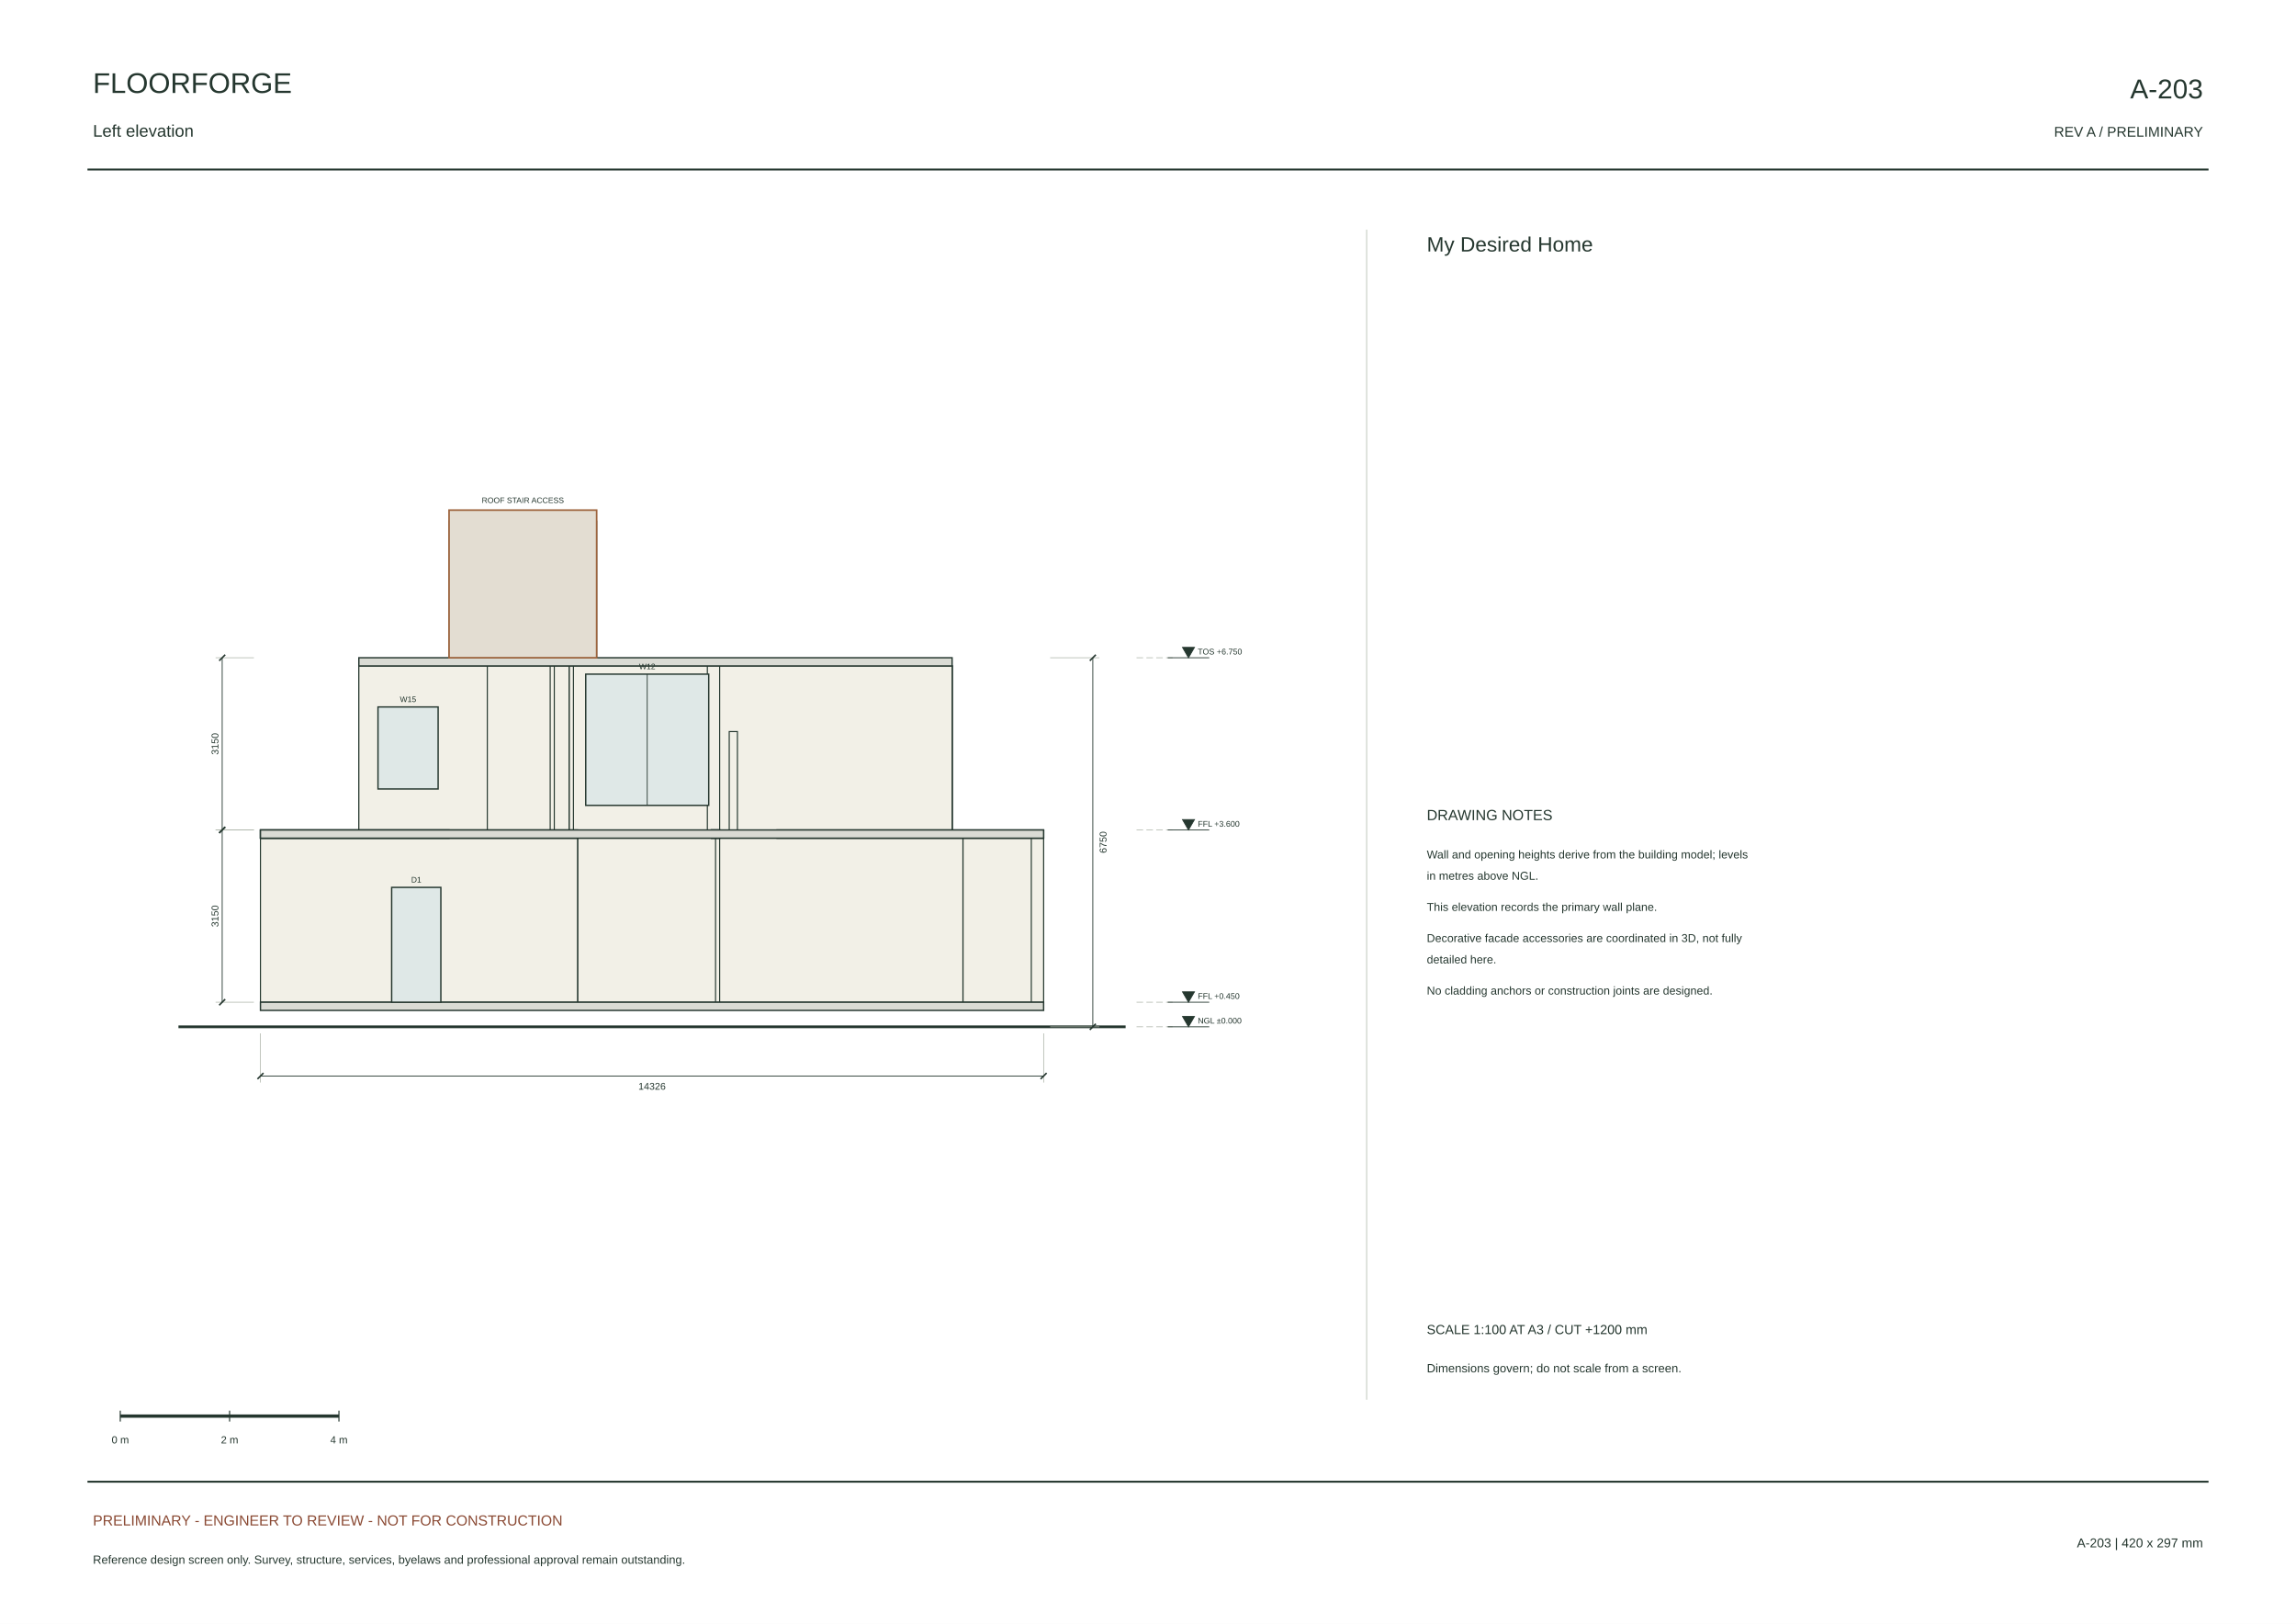
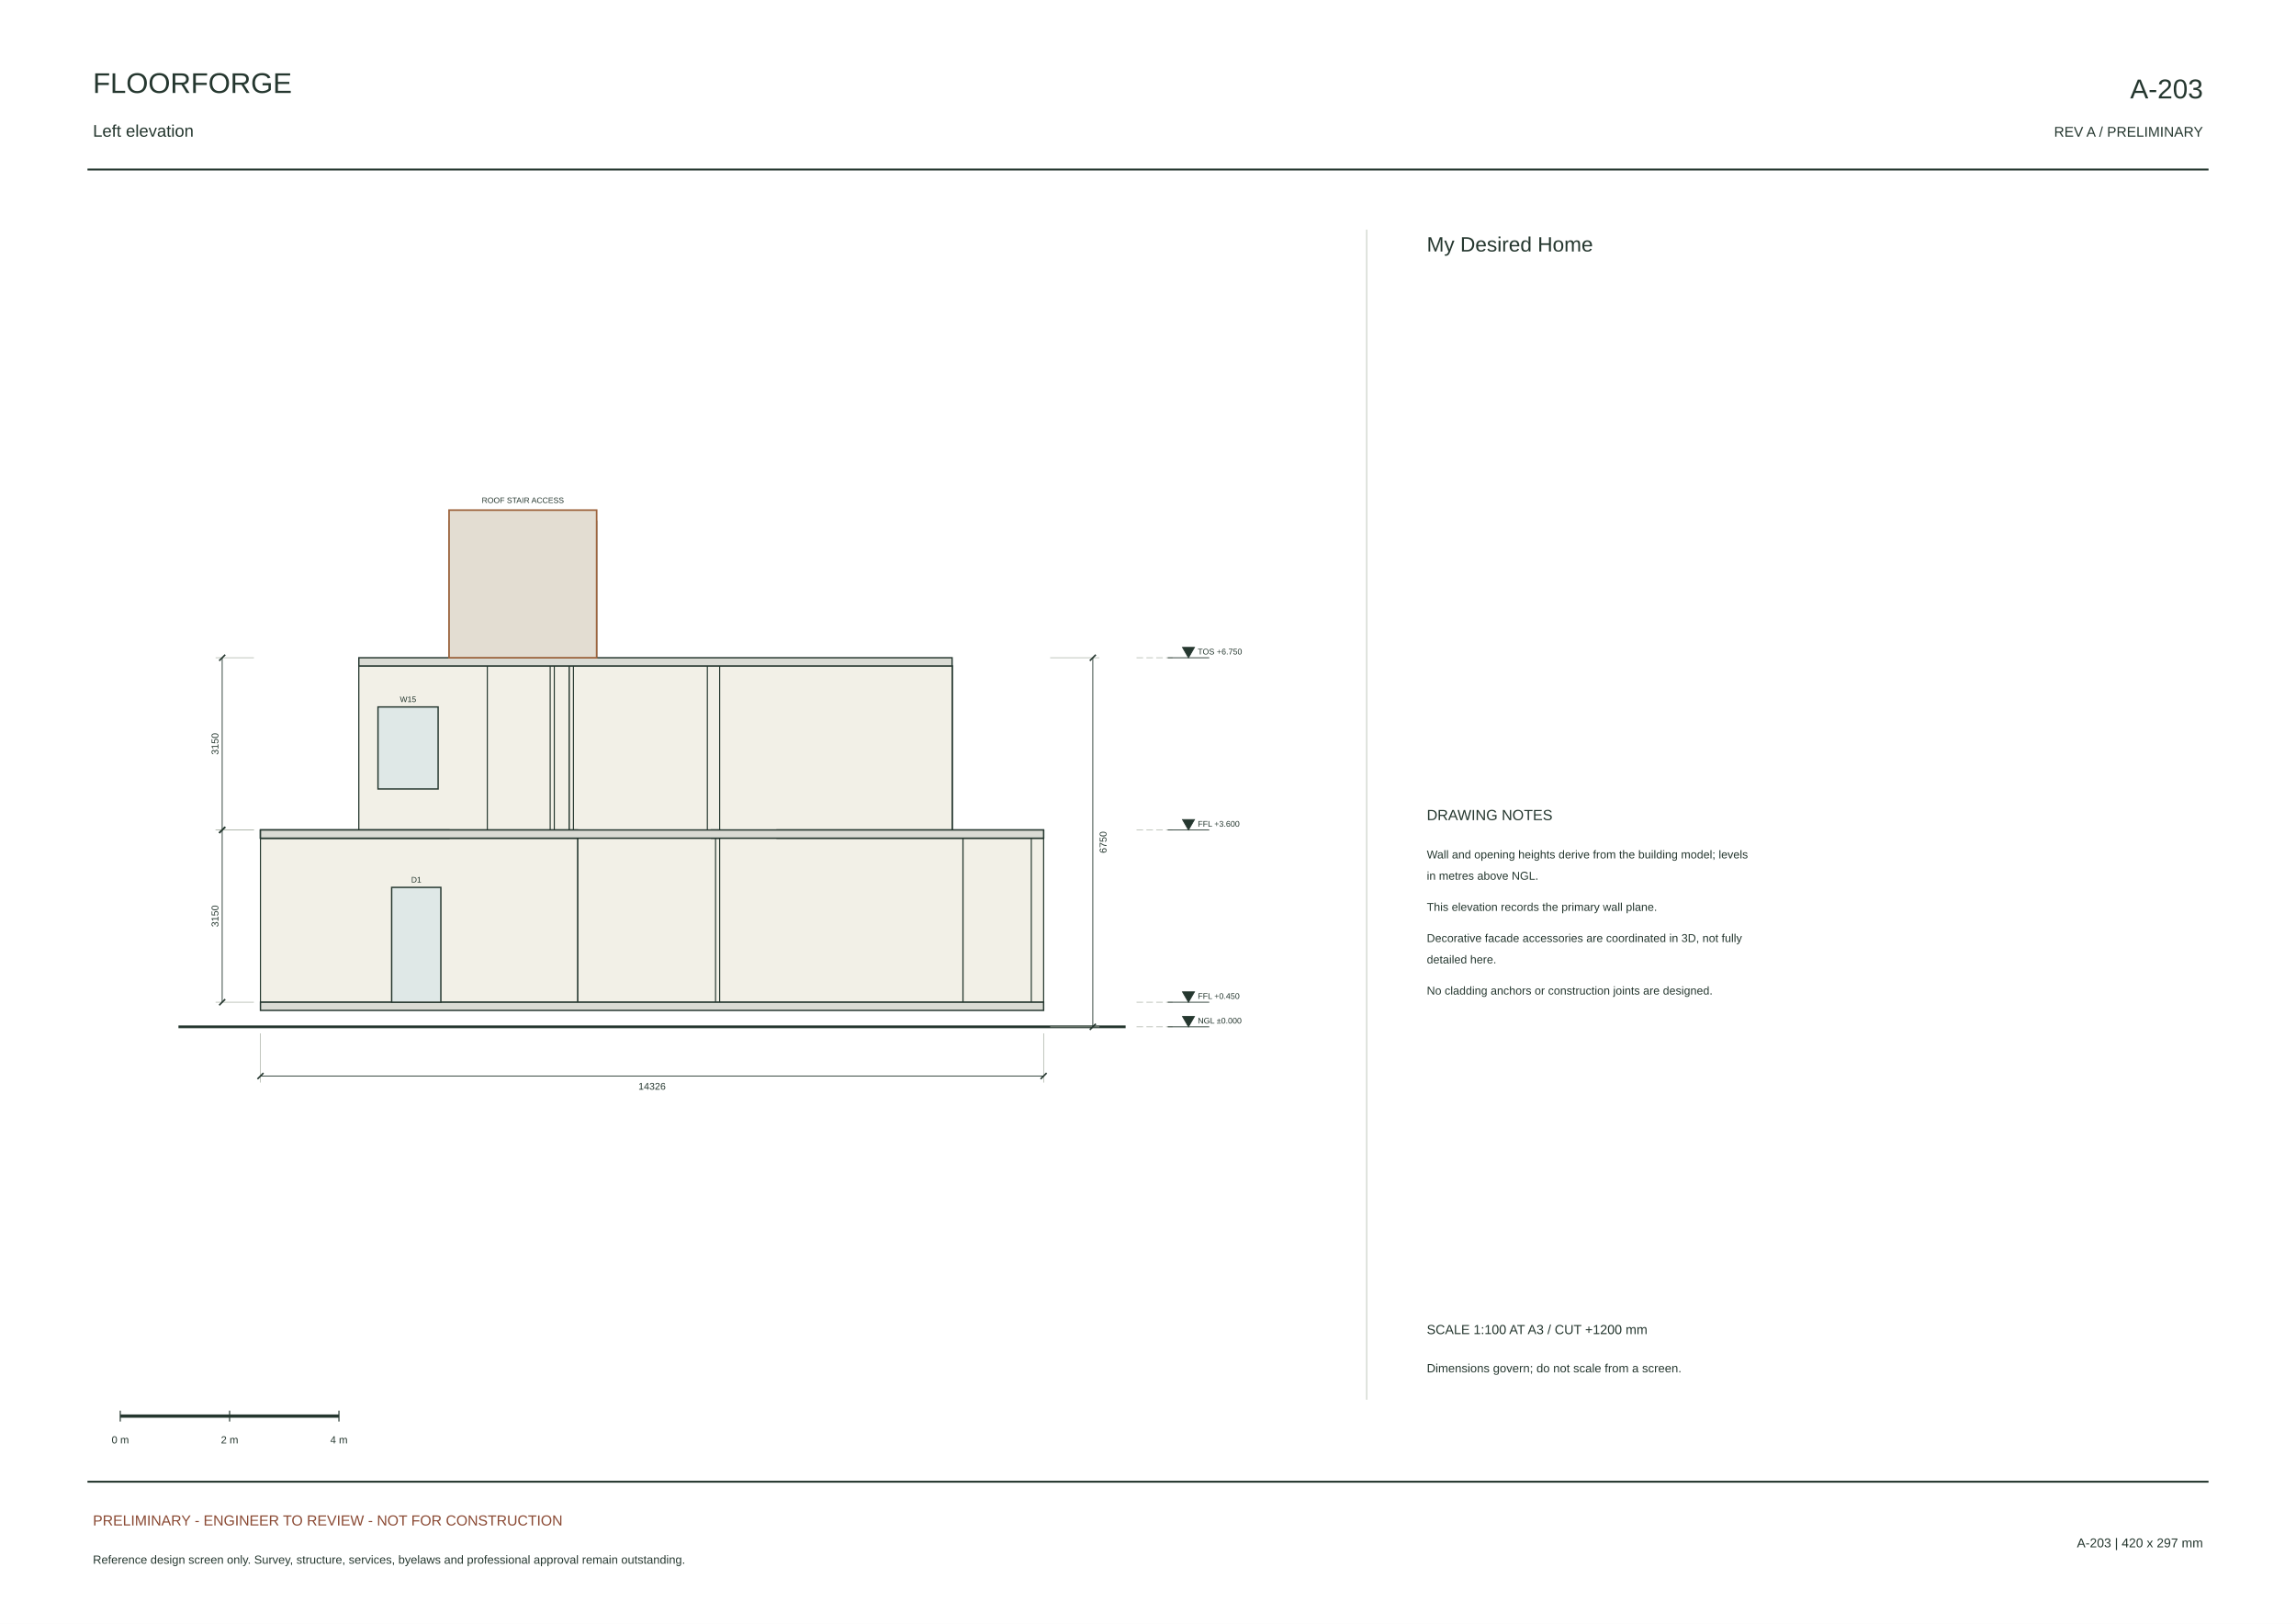
<svg xmlns="http://www.w3.org/2000/svg" width="420mm" height="297mm" viewBox="0 0 420 297">
  <rect width="420" height="297" fill="white" />
  <g font-family="Arial,Helvetica,sans-serif">
    <path d="M 16 31 H 404 M 16 271 H 404" stroke="#25372f" stroke-width=".35" />
    <text x="17" y="17" fill="#25372f" font-size="5.2" text-anchor="start">FLOORFORGE</text>
    <text x="17" y="25" fill="#25372f" font-size="3.1" text-anchor="start">Left elevation</text>
    <text x="403" y="18" fill="#25372f" font-size="5" text-anchor="end">A-203</text>
    <text x="403" y="25" fill="#25372f" font-size="2.6" text-anchor="end">REV A / PRELIMINARY</text>
    <polygon points="82.145,183.3 124.145,183.3 124.145,153.3 82.145,153.3" fill="#f2f0e7" stroke="#25372f" stroke-width="0.2" />
    <polygon points="82.145,183.3 83.645,183.3 83.645,153.3 82.145,153.3" fill="#f2f0e7" stroke="#25372f" stroke-width="0.2" />
    <polygon points="82.145,183.3 83.645,183.3 83.645,153.3 82.145,153.3" fill="#f2f0e7" stroke="#25372f" stroke-width="0.2" />
    <polygon points="82.145,183.3 83.645,183.3 83.645,153.3 82.145,153.3" fill="#f2f0e7" stroke="#25372f" stroke-width="0.2" />
    <polygon points="122.645,183.3 181.905,183.3 181.905,153.3 122.645,153.3" fill="#f2f0e7" stroke="#25372f" stroke-width="0.2" />
    <polygon points="122.645,183.3 124.145,183.3 124.145,153.3 122.645,153.3" fill="#f2f0e7" stroke="#25372f" stroke-width="0.2" />
    <polygon points="180.405,183.3 181.905,183.3 181.905,153.3 180.405,153.3" fill="#f2f0e7" stroke="#25372f" stroke-width="0.2" />
    <polygon points="180.405,183.3 181.905,183.3 181.905,153.3 180.405,153.3" fill="#f2f0e7" stroke="#25372f" stroke-width="0.2" />
    <polygon points="47.645,183.3 69.145,183.3 69.145,153.3 47.645,153.3" fill="#f2f0e7" stroke="#25372f" stroke-width="0.2" />
    <polygon points="47.645,183.3 49.145,183.3 49.145,153.3 47.645,153.3" fill="#f2f0e7" stroke="#25372f" stroke-width="0.2" />
    <polygon points="67.645,183.3 69.145,183.3 69.145,153.3 67.645,153.3" fill="#f2f0e7" stroke="#25372f" stroke-width="0.2" />
    <polygon points="67.645,183.3 69.145,183.3 69.145,153.3 67.645,153.3" fill="#f2f0e7" stroke="#25372f" stroke-width="0.2" />
    <polygon points="67.645,183.3 69.145,183.3 69.145,153.3 67.645,153.3" fill="#f2f0e7" stroke="#25372f" stroke-width="0.2" />
    <polygon points="47.645,183.3 69.145,183.3 69.145,153.3 47.645,153.3" fill="#f2f0e7" stroke="#25372f" stroke-width="0.2" />
    <polygon points="47.645,183.3 49.145,183.3 49.145,153.3 47.645,153.3" fill="#f2f0e7" stroke="#25372f" stroke-width="0.2" />
    <polygon points="67.645,183.3 69.895,183.3 69.895,153.3 67.645,153.3" fill="#f2f0e7" stroke="#25372f" stroke-width="0.2" />
    <polygon points="68.395,183.3 82.895,183.3 82.895,153.3 68.395,153.3" fill="#f2f0e7" stroke="#25372f" stroke-width="0.2" />
    <polygon points="81.395,183.3 83.645,183.3 83.645,153.3 81.395,153.3" fill="#f2f0e7" stroke="#25372f" stroke-width="0.2" />
    <polygon points="82.145,183.3 83.645,183.3 83.645,153.3 82.145,153.3" fill="#f2f0e7" stroke="#25372f" stroke-width="0.2" />
    <polygon points="164.145,183.3 181.905,183.3 181.905,153.3 164.145,153.3" fill="#f2f0e7" stroke="#25372f" stroke-width="0.2" />
    <polygon points="164.145,183.3 165.645,183.3 165.645,153.3 164.145,153.3" fill="#f2f0e7" stroke="#25372f" stroke-width="0.2" />
    <polygon points="180.405,183.3 182.655,183.3 182.655,153.3 180.405,153.3" fill="#f2f0e7" stroke="#25372f" stroke-width="0.2" />
    <polygon points="181.155,183.3 190.905,183.3 190.905,153.3 181.155,153.3" fill="#f2f0e7" stroke="#25372f" stroke-width="0.2" />
    <polygon points="189.405,183.3 190.905,183.3 190.905,153.3 189.405,153.3" fill="#f2f0e7" stroke="#25372f" stroke-width="0.2" />
    <polygon points="82.145,183.3 124.145,183.3 124.145,153.3 82.145,153.3" fill="#f2f0e7" stroke="#25372f" stroke-width="0.2" />
    <polygon points="82.145,183.3 83.645,183.3 83.645,153.3 82.145,153.3" fill="#f2f0e7" stroke="#25372f" stroke-width="0.2" />
    <polygon points="122.645,183.3 124.145,183.3 124.145,153.3 122.645,153.3" fill="#f2f0e7" stroke="#25372f" stroke-width="0.2" />
    <polygon points="122.645,183.3 133.145,183.3 133.145,153.3 122.645,153.3" fill="#f2f0e7" stroke="#25372f" stroke-width="0.2" />
    <polygon points="131.645,183.3 133.895,183.3 133.895,153.3 131.645,153.3" fill="#f2f0e7" stroke="#25372f" stroke-width="0.2" />
    <polygon points="132.395,183.3 142.895,183.3 142.895,153.3 132.395,153.3" fill="#f2f0e7" stroke="#25372f" stroke-width="0.2" />
    <polygon points="141.395,183.3 165.645,183.3 165.645,153.3 141.395,153.3" fill="#f2f0e7" stroke="#25372f" stroke-width="0.2" />
    <polygon points="131.645,183.3 133.145,183.3 133.145,153.3 131.645,153.3" fill="#f2f0e7" stroke="#25372f" stroke-width="0.2" />
    <polygon points="131.645,183.3 133.145,183.3 133.145,153.3 131.645,153.3" fill="#f2f0e7" stroke="#25372f" stroke-width="0.2" />
    <polygon points="131.645,183.3 133.145,183.3 133.145,153.3 131.645,153.3" fill="#f2f0e7" stroke="#25372f" stroke-width="0.2" />
    <polygon points="131.645,183.3 133.145,183.3 133.145,153.3 131.645,153.3" fill="#f2f0e7" stroke="#25372f" stroke-width="0.2" />
    <polygon points="164.145,183.3 165.645,183.3 165.645,153.3 164.145,153.3" fill="#f2f0e7" stroke="#25372f" stroke-width="0.2" />
    <polygon points="142.145,183.3 158.145,183.3 158.145,153.3 142.145,153.3" fill="#f2f0e7" stroke="#25372f" stroke-width="0.2" />
    <polygon points="142.145,183.3 143.645,183.3 143.645,153.3 142.145,153.3" fill="#f2f0e7" stroke="#25372f" stroke-width="0.2" />
    <polygon points="142.145,183.3 143.645,183.3 143.645,153.3 142.145,153.3" fill="#f2f0e7" stroke="#25372f" stroke-width="0.2" />
    <polygon points="142.145,183.3 143.645,183.3 143.645,153.3 142.145,153.3" fill="#f2f0e7" stroke="#25372f" stroke-width="0.2" />
    <polygon points="156.645,183.3 165.645,183.3 165.645,153.3 156.645,153.3" fill="#f2f0e7" stroke="#25372f" stroke-width="0.2" />
    <polygon points="156.645,183.3 158.145,183.3 158.145,153.3 156.645,153.3" fill="#f2f0e7" stroke="#25372f" stroke-width="0.2" />
    <polygon points="164.145,183.3 190.905,183.3 190.905,153.3 164.145,153.3" fill="#f2f0e7" stroke="#25372f" stroke-width="0.2" />
    <polygon points="189.405,183.3 190.905,183.3 190.905,153.3 189.405,153.3" fill="#f2f0e7" stroke="#25372f" stroke-width="0.2" />
    <polygon points="47.645,183.3 67.145,183.3 67.145,153.3 47.645,153.3" fill="#f2f0e7" stroke="#25372f" stroke-width="0.2" />
    <polygon points="47.645,183.3 49.145,183.3 49.145,153.3 47.645,153.3" fill="#f2f0e7" stroke="#25372f" stroke-width="0.2" />
    <polygon points="65.645,183.3 83.645,183.3 83.645,153.3 65.645,153.3" fill="#f2f0e7" stroke="#25372f" stroke-width="0.2" />
    <polygon points="65.645,183.3 67.145,183.3 67.145,153.3 65.645,153.3" fill="#f2f0e7" stroke="#25372f" stroke-width="0.2" />
    <polygon points="82.145,183.3 90.645,183.3 90.645,153.3 82.145,153.3" fill="#f2f0e7" stroke="#25372f" stroke-width="0.2" />
    <polygon points="89.145,183.3 90.645,183.3 90.645,153.3 89.145,153.3" fill="#f2f0e7" stroke="#25372f" stroke-width="0.2" />
    <polygon points="131.645,183.3 133.895,183.3 133.895,153.3 131.645,153.3" fill="#f2f0e7" stroke="#25372f" stroke-width="0.2" />
    <polygon points="132.395,183.3 142.895,183.3 142.895,153.3 132.395,153.3" fill="#f2f0e7" stroke="#25372f" stroke-width="0.2" />
    <polygon points="141.395,183.3 143.645,183.3 143.645,153.3 141.395,153.3" fill="#f2f0e7" stroke="#25372f" stroke-width="0.2" />
    <polygon points="131.645,183.3 133.145,183.3 133.145,153.3 131.645,153.3" fill="#f2f0e7" stroke="#25372f" stroke-width="0.2" />
    <polygon points="142.145,183.3 158.145,183.3 158.145,153.3 142.145,153.3" fill="#f2f0e7" stroke="#25372f" stroke-width="0.2" />
    <polygon points="156.645,183.3 176.145,183.3 176.145,153.3 156.645,153.3" fill="#f2f0e7" stroke="#25372f" stroke-width="0.2" />
    <polygon points="174.645,183.3 176.895,183.3 176.895,153.3 174.645,153.3" fill="#f2f0e7" stroke="#25372f" stroke-width="0.2" />
    <polygon points="175.395,183.3 190.155,183.3 190.155,153.3 175.395,153.3" fill="#f2f0e7" stroke="#25372f" stroke-width="0.2" />
    <polygon points="188.655,183.3 190.905,183.3 190.905,153.3 188.655,153.3" fill="#f2f0e7" stroke="#25372f" stroke-width="0.2" />
    <polygon points="174.645,183.3 176.145,183.3 176.145,153.3 174.645,153.3" fill="#f2f0e7" stroke="#25372f" stroke-width="0.2" />
    <polygon points="174.645,183.3 176.145,183.3 176.145,153.3 174.645,153.3" fill="#f2f0e7" stroke="#25372f" stroke-width="0.2" />
    <polygon points="47.645,183.3 67.145,183.3 67.145,153.3 47.645,153.3" fill="#f2f0e7" stroke="#25372f" stroke-width="0.2" />
    <polygon points="47.645,183.3 49.145,183.3 49.145,153.3 47.645,153.3" fill="#f2f0e7" stroke="#25372f" stroke-width="0.2" />
    <polygon points="47.645,183.3 90.645,183.3 90.645,153.3 47.645,153.3" fill="#f2f0e7" stroke="#25372f" stroke-width="0.2" />
    <polygon points="47.645,183.3 49.145,183.3 49.145,153.3 47.645,153.3" fill="#f2f0e7" stroke="#25372f" stroke-width="0.2" />
    <polygon points="89.145,183.3 105.645,183.3 105.645,153.3 89.145,153.3" fill="#f2f0e7" stroke="#25372f" stroke-width="0.2" />
    <polygon points="104.145,183.3 105.645,183.3 105.645,153.3 104.145,153.3" fill="#f2f0e7" stroke="#25372f" stroke-width="0.2" />
    <polygon points="104.145,183.3 106.395,183.3 106.395,153.3 104.145,153.3" fill="#f2f0e7" stroke="#25372f" stroke-width="0.2" />
    <polygon points="104.895,183.3 132.395,183.3 132.395,153.3 104.895,153.3" fill="#f2f0e7" stroke="#25372f" stroke-width="0.2" />
    <polygon points="130.895,183.3 133.145,183.3 133.145,153.3 130.895,153.3" fill="#f2f0e7" stroke="#25372f" stroke-width="0.2" />
    <polygon points="104.145,183.3 105.645,183.3 105.645,153.3 104.145,153.3" fill="#f2f0e7" stroke="#25372f" stroke-width="0.2" />
    <polygon points="104.145,183.3 105.645,183.3 105.645,153.3 104.145,153.3" fill="#f2f0e7" stroke="#25372f" stroke-width="0.2" />
    <polygon points="131.645,183.3 133.145,183.3 133.145,153.3 131.645,153.3" fill="#f2f0e7" stroke="#25372f" stroke-width="0.2" />
    <polygon points="131.645,183.3 133.145,183.3 133.145,153.3 131.645,153.3" fill="#f2f0e7" stroke="#25372f" stroke-width="0.2" />
    <polygon points="47.645,183.3 105.645,183.3 105.645,153.3 47.645,153.3" fill="#f2f0e7" stroke="#25372f" stroke-width="0.2" />
    <polygon points="131.645,183.3 176.145,183.3 176.145,153.3 131.645,153.3" fill="#f2f0e7" stroke="#25372f" stroke-width="0.2" />
    <polygon points="82.145,151.8 133.145,151.8 133.145,121.8 82.145,121.8" fill="#f2f0e7" stroke="#25372f" stroke-width="0.2" />
    <polygon points="82.145,151.8 83.645,151.8 83.645,121.8 82.145,121.8" fill="#f2f0e7" stroke="#25372f" stroke-width="0.2" />
    <polygon points="82.145,151.8 83.645,151.8 83.645,121.8 82.145,121.8" fill="#f2f0e7" stroke="#25372f" stroke-width="0.2" />
    <polygon points="82.145,151.8 83.645,151.8 83.645,121.8 82.145,121.8" fill="#f2f0e7" stroke="#25372f" stroke-width="0.2" />
    <polygon points="131.645,151.8 164.645,151.8 164.645,121.8 131.645,121.8" fill="#f2f0e7" stroke="#25372f" stroke-width="0.2" />
    <polygon points="131.645,151.8 133.145,151.8 133.145,121.8 131.645,121.8" fill="#f2f0e7" stroke="#25372f" stroke-width="0.2" />
    <polygon points="163.145,151.8 164.645,151.8 164.645,121.8 163.145,121.8" fill="#f2f0e7" stroke="#25372f" stroke-width="0.2" />
    <polygon points="163.145,151.8 164.645,151.8 164.645,121.8 163.145,121.8" fill="#f2f0e7" stroke="#25372f" stroke-width="0.2" />
    <polygon points="65.645,151.8 82.895,151.8 82.895,121.8 65.645,121.8" fill="#f2f0e7" stroke="#25372f" stroke-width="0.2" />
    <polygon points="81.395,151.8 83.645,151.8 83.645,121.8 81.395,121.8" fill="#f2f0e7" stroke="#25372f" stroke-width="0.2" />
    <polygon points="65.645,151.8 67.145,151.8 67.145,121.8 65.645,121.8" fill="#f2f0e7" stroke="#25372f" stroke-width="0.2" />
    <polygon points="82.145,151.8 90.645,151.8 90.645,121.8 82.145,121.8" fill="#f2f0e7" stroke="#25372f" stroke-width="0.2" />
    <polygon points="89.145,151.8 133.145,151.8 133.145,121.8 89.145,121.8" fill="#f2f0e7" stroke="#25372f" stroke-width="0.2" />
    <polygon points="89.145,151.8 90.645,151.8 90.645,121.8 89.145,121.8" fill="#f2f0e7" stroke="#25372f" stroke-width="0.2" />
    <polygon points="131.645,151.8 133.145,151.8 133.145,121.8 131.645,121.8" fill="#f2f0e7" stroke="#25372f" stroke-width="0.2" />
    <polygon points="131.645,151.8 164.645,151.8 164.645,121.8 131.645,121.8" fill="#f2f0e7" stroke="#25372f" stroke-width="0.2" />
    <polygon points="131.645,151.8 133.145,151.8 133.145,121.8 131.645,121.8" fill="#f2f0e7" stroke="#25372f" stroke-width="0.2" />
    <polygon points="100.645,151.8 102.145,151.8 102.145,121.8 100.645,121.8" fill="#f2f0e7" stroke="#25372f" stroke-width="0.2" />
    <polygon points="131.645,151.8 144.645,151.8 144.645,121.8 131.645,121.8" fill="#f2f0e7" stroke="#25372f" stroke-width="0.2" />
    <polygon points="143.145,151.8 174.165,151.8 174.165,121.8 143.145,121.8" fill="#f2f0e7" stroke="#25372f" stroke-width="0.2" />
    <polygon points="143.145,151.8 144.645,151.8 144.645,121.8 143.145,121.8" fill="#f2f0e7" stroke="#25372f" stroke-width="0.2" />
    <polygon points="172.665,151.8 174.165,151.8 174.165,121.8 172.665,121.8" fill="#f2f0e7" stroke="#25372f" stroke-width="0.2" />
    <polygon points="65.645,151.8 90.645,151.8 90.645,121.8 65.645,121.8" fill="#f2f0e7" stroke="#25372f" stroke-width="0.2" />
    <polygon points="65.645,151.8 67.145,151.8 67.145,121.8 65.645,121.8" fill="#f2f0e7" stroke="#25372f" stroke-width="0.2" />
    <polygon points="89.145,151.8 90.645,151.8 90.645,121.8 89.145,121.8" fill="#f2f0e7" stroke="#25372f" stroke-width="0.2" />
    <polygon points="130.145,151.8 133.145,151.8 133.145,121.8 130.145,121.8" fill="#f2f0e7" stroke="#25372f" stroke-width="0.2" />
    <polygon points="131.645,151.8 144.645,151.8 144.645,121.8 131.645,121.8" fill="#f2f0e7" stroke="#25372f" stroke-width="0.2" />
    <polygon points="131.645,151.8 133.145,151.8 133.145,121.8 131.645,121.8" fill="#f2f0e7" stroke="#25372f" stroke-width="0.2" />
    <polygon points="143.145,151.8 174.165,151.8 174.165,121.8 143.145,121.8" fill="#f2f0e7" stroke="#25372f" stroke-width="0.2" />
    <polygon points="172.665,151.8 174.165,151.8 174.165,121.8 172.665,121.8" fill="#f2f0e7" stroke="#25372f" stroke-width="0.2" />
    <polygon points="65.645,151.8 90.645,151.8 90.645,121.8 65.645,121.8" fill="#f2f0e7" stroke="#25372f" stroke-width="0.2" />
    <polygon points="89.145,151.8 102.145,151.8 102.145,121.8 89.145,121.8" fill="#f2f0e7" stroke="#25372f" stroke-width="0.2" />
    <polygon points="100.645,151.8 102.895,151.8 102.895,121.8 100.645,121.8" fill="#f2f0e7" stroke="#25372f" stroke-width="0.2" />
    <polygon points="101.395,151.8 105.645,151.8 105.645,121.8 101.395,121.8" fill="#f2f0e7" stroke="#25372f" stroke-width="0.2" />
    <polygon points="104.145,151.8 105.645,151.8 105.645,121.8 104.145,121.8" fill="#f2f0e7" stroke="#25372f" stroke-width="0.2" />
    <polygon points="104.145,151.8 105.645,151.8 105.645,121.8 104.145,121.8" fill="#f2f0e7" stroke="#25372f" stroke-width="0.2" />
    <polygon points="104.145,151.8 105.645,151.8 105.645,121.8 104.145,121.8" fill="#f2f0e7" stroke="#25372f" stroke-width="0.2" />
    <polygon points="104.145,151.8 106.395,151.8 106.395,121.8 104.145,121.8" fill="#f2f0e7" stroke="#25372f" stroke-width="0.2" />
    <polygon points="104.895,151.8 130.895,151.8 130.895,121.8 104.895,121.8" fill="#f2f0e7" stroke="#25372f" stroke-width="0.2" />
    <polygon points="129.395,151.8 131.645,151.8 131.645,121.8 129.395,121.8" fill="#f2f0e7" stroke="#25372f" stroke-width="0.2" />
    <polygon points="131.645,151.8 174.165,151.8 174.165,121.8 131.645,121.8" fill="#f2f0e7" stroke="#25372f" stroke-width="0.2" />
-     <polygon points="133.395,151.8 134.895,151.8 134.895,133.8 133.395,133.8" fill="#f2f0e7" stroke="#25372f" stroke-width="0.2" />
    <polygon points="82.895,120.3 108.395,120.3 108.395,95.3 82.895,95.3" fill="#f2f0e7" stroke="#25372f" stroke-width="0.2" />
    <polygon points="107.645,120.3 109.145,120.3 109.145,95.3 107.645,95.3" fill="#f2f0e7" stroke="#25372f" stroke-width="0.2" />
    <polygon points="82.895,120.3 108.395,120.3 108.395,95.3 82.895,95.3" fill="#f2f0e7" stroke="#25372f" stroke-width="0.2" />
    <polygon points="82.145,120.3 83.645,120.3 83.645,95.3 82.145,95.3" fill="#f2f0e7" stroke="#25372f" stroke-width="0.2" />
    <polygon points="47.645,184.8 190.905,184.8 190.905,183.3 47.645,183.3" fill="#dadbd4" stroke="#25372f" stroke-width="0.25" />
    <polygon points="47.645,153.3 82.145,153.3 82.145,151.8 47.645,151.8" fill="#dadbd4" stroke="#25372f" stroke-width="0.25" />
    <polygon points="47.645,153.3 105.645,153.3 105.645,151.8 47.645,151.8" fill="#dadbd4" stroke="#25372f" stroke-width="0.25" />
-     <polygon points="130.145,153.3 131.645,153.3 131.645,151.8 130.145,151.8" fill="#dadbd4" stroke="#25372f" stroke-width="0.25" />
    <polygon points="130.145,153.3 131.645,153.3 131.645,151.8 130.145,151.8" fill="#dadbd4" stroke="#25372f" stroke-width="0.25" />
    <polygon points="142.145,153.3 190.905,153.3 190.905,151.8 142.145,151.8" fill="#dadbd4" stroke="#25372f" stroke-width="0.25" />
    <polygon points="47.645,153.3 190.905,153.3 190.905,151.8 47.645,151.8" fill="#dadbd4" stroke="#25372f" stroke-width="0.25" />
    <polygon points="65.645,121.8 174.165,121.8 174.165,120.3 65.645,120.3" fill="#dadbd4" stroke="#25372f" stroke-width="0.25" />
    <path d="M 32.645 187.8 L 205.905 187.8" fill="none" stroke="#25372f" stroke-width="0.5" />
    <polygon points="82.145,120.3 109.145,120.3 109.145,93.3 82.145,93.3" fill="#e3ddd2" stroke="#9e653f" stroke-width="0.3" />
    <text x="95.645" y="92" fill="#25372f" font-size="1.45" text-anchor="middle">ROOF STAIR ACCESS</text>
    <polygon points="71.645,183.3 80.645,183.3 80.645,162.3 71.645,162.3" fill="#dfe8e7" stroke="#25372f" stroke-width="0.25" />
    <text x="76.145" y="161.4" fill="#25372f" font-size="1.45" text-anchor="middle">D1</text>
-     <polygon points="107.145,147.3 129.645,147.3 129.645,123.3 107.145,123.3" fill="#dfe8e7" stroke="#25372f" stroke-width="0.25" />
-     <path d="M 118.395 147.3 L 118.395 123.3" fill="none" stroke="#25372f" stroke-width="0.15" />
-     <text x="118.395" y="122.4" fill="#25372f" font-size="1.45" text-anchor="middle">W12</text>
    <polygon points="69.145,144.3 80.145,144.3 80.145,129.3 69.145,129.3" fill="#dfe8e7" stroke="#25372f" stroke-width="0.25" />
    <text x="74.645" y="128.4" fill="#25372f" font-size="1.45" text-anchor="middle">W15</text>
    <path d="M 47.645 189 L 47.645 198" fill="none" stroke="#a8afa4" stroke-width="0.12" />
    <path d="M 190.905 189 L 190.905 198" fill="none" stroke="#a8afa4" stroke-width="0.12" />
    <path d="M 47.645 196.8 L 190.905 196.8" fill="none" stroke="#25372f" stroke-width="0.15" />
    <path d="M 47.095 197.35 L 48.195 196.25" fill="none" stroke="#25372f" stroke-width="0.28" />
    <path d="M 190.355 197.35 L 191.455 196.25" fill="none" stroke="#25372f" stroke-width="0.28" />
    <text x="119.275" y="199.3" fill="#25372f" font-size="1.8" text-anchor="middle">14326</text>
    <path d="M 192.105 187.8 L 201.105 187.8" fill="none" stroke="#a8afa4" stroke-width="0.12" />
    <path d="M 192.105 120.3 L 201.105 120.3" fill="none" stroke="#a8afa4" stroke-width="0.12" />
    <path d="M 199.905 187.8 L 199.905 120.3" fill="none" stroke="#25372f" stroke-width="0.15" />
    <path d="M 199.355 188.35 L 200.455 187.25" fill="none" stroke="#25372f" stroke-width="0.28" />
    <path d="M 199.355 120.85 L 200.455 119.75" fill="none" stroke="#25372f" stroke-width="0.28" />
    <text x="202.405" y="154.05" fill="#25372f" font-size="1.8" text-anchor="middle" transform="rotate(-90.0 202.405 154.05)">6750</text>
    <path d="M 46.445 183.3 L 39.445 183.3" fill="none" stroke="#a8afa4" stroke-width="0.12" />
    <path d="M 46.445 151.8 L 39.445 151.8" fill="none" stroke="#a8afa4" stroke-width="0.12" />
    <path d="M 40.645 183.3 L 40.645 151.8" fill="none" stroke="#25372f" stroke-width="0.15" />
    <path d="M 40.095 183.85 L 41.195 182.75" fill="none" stroke="#25372f" stroke-width="0.28" />
    <path d="M 40.095 152.35 L 41.195 151.25" fill="none" stroke="#25372f" stroke-width="0.28" />
    <text x="39.945" y="167.55" fill="#25372f" font-size="1.8" text-anchor="middle" transform="rotate(-90.0 39.945 167.55)">3150</text>
    <path d="M 46.445 151.8 L 39.445 151.8" fill="none" stroke="#a8afa4" stroke-width="0.12" />
    <path d="M 46.445 120.3 L 39.445 120.3" fill="none" stroke="#a8afa4" stroke-width="0.12" />
    <path d="M 40.645 151.8 L 40.645 120.3" fill="none" stroke="#25372f" stroke-width="0.15" />
    <path d="M 40.095 152.35 L 41.195 151.25" fill="none" stroke="#25372f" stroke-width="0.28" />
    <path d="M 40.095 120.85 L 41.195 119.75" fill="none" stroke="#25372f" stroke-width="0.28" />
    <text x="39.945" y="136.05" fill="#25372f" font-size="1.8" text-anchor="middle" transform="rotate(-90.0 39.945 136.05)">3150</text>
    <path d="M 207.905 187.8 L 214.905 187.8" fill="none" stroke="#a8afa4" stroke-width="0.12" stroke-dasharray="1.2 .6" />
    <polygon points="216.305,185.9 218.505,185.9 217.405,187.8" fill="#25372f" stroke="#25372f" stroke-width="0.15" />
    <path d="M 213.605 187.8 L 221.205 187.8" fill="none" stroke="#25372f" stroke-width="0.15" />
    <text x="219.105" y="187.2" fill="#25372f" font-size="1.5" text-anchor="start">NGL ±0.000</text>
    <path d="M 207.905 183.3 L 214.905 183.3" fill="none" stroke="#a8afa4" stroke-width="0.12" stroke-dasharray="1.2 .6" />
    <polygon points="216.305,181.4 218.505,181.4 217.405,183.3" fill="#25372f" stroke="#25372f" stroke-width="0.15" />
    <path d="M 213.605 183.3 L 221.205 183.3" fill="none" stroke="#25372f" stroke-width="0.15" />
    <text x="219.105" y="182.7" fill="#25372f" font-size="1.5" text-anchor="start">FFL +0.450</text>
    <path d="M 207.905 151.8 L 214.905 151.8" fill="none" stroke="#a8afa4" stroke-width="0.12" stroke-dasharray="1.2 .6" />
    <polygon points="216.305,149.9 218.505,149.9 217.405,151.8" fill="#25372f" stroke="#25372f" stroke-width="0.15" />
    <path d="M 213.605 151.8 L 221.205 151.8" fill="none" stroke="#25372f" stroke-width="0.15" />
    <text x="219.105" y="151.2" fill="#25372f" font-size="1.5" text-anchor="start">FFL +3.600</text>
    <path d="M 207.905 120.3 L 214.905 120.3" fill="none" stroke="#a8afa4" stroke-width="0.12" stroke-dasharray="1.2 .6" />
    <polygon points="216.305,118.4 218.505,118.4 217.405,120.3" fill="#25372f" stroke="#25372f" stroke-width="0.15" />
    <path d="M 213.605 120.3 L 221.205 120.3" fill="none" stroke="#25372f" stroke-width="0.15" />
    <text x="219.105" y="119.7" fill="#25372f" font-size="1.5" text-anchor="start">TOS +6.750</text>
    <path d="M 250 42 V 256" stroke="#c9d0c7" stroke-width=".2" />
    <text x="261" y="46" fill="#25372f" font-size="3.8" text-anchor="start">My Desired Home</text>
    <text x="261" y="150" fill="#25372f" font-size="2.7" text-anchor="start">DRAWING NOTES</text>
    <text x="261" y="157" fill="#25372f" font-size="2.1" text-anchor="start">Wall and opening heights derive from the building model; levels</text>
    <text x="261" y="160.9" fill="#25372f" font-size="2.1" text-anchor="start">in metres above NGL.</text>
    <text x="261" y="166.6" fill="#25372f" font-size="2.1" text-anchor="start">This elevation records the primary wall plane.</text>
    <text x="261" y="172.3" fill="#25372f" font-size="2.1" text-anchor="start">Decorative facade accessories are coordinated in 3D, not fully</text>
    <text x="261" y="176.2" fill="#25372f" font-size="2.1" text-anchor="start">detailed here.</text>
    <text x="261" y="181.9" fill="#25372f" font-size="2.1" text-anchor="start">No cladding anchors or construction joints are designed.</text>
    <text x="261" y="244" fill="#25372f" font-size="2.4" text-anchor="start">SCALE 1:100 AT A3 / CUT +1200 mm</text>
    <text x="261" y="251" fill="#25372f" font-size="2.2" text-anchor="start">Dimensions govern; do not scale from a screen.</text>
    <path d="M 22 259 H 62.0" stroke="#25372f" stroke-width=".6" />
    <path d="M 22.0 258 V 260" stroke="#25372f" stroke-width=".2" />
    <text x="22" y="264" fill="#25372f" font-size="1.9" text-anchor="middle">0 m</text>
    <path d="M 42.0 258 V 260" stroke="#25372f" stroke-width=".2" />
    <text x="42" y="264" fill="#25372f" font-size="1.9" text-anchor="middle">2 m</text>
    <path d="M 62.0 258 V 260" stroke="#25372f" stroke-width=".2" />
    <text x="62" y="264" fill="#25372f" font-size="1.9" text-anchor="middle">4 m</text>
    <text x="17" y="279" fill="#8a4933" font-size="2.65" text-anchor="start">PRELIMINARY - ENGINEER TO REVIEW - NOT FOR CONSTRUCTION</text>
    <text x="17" y="286" fill="#25372f" font-size="2.15" text-anchor="start">Reference design screen only. Survey, structure, services, byelaws and professional approval remain outstanding.</text>
    <text x="403" y="283" fill="#25372f" font-size="2.35" text-anchor="end">A-203  |  420 x 297 mm</text>
  </g>
</svg>
